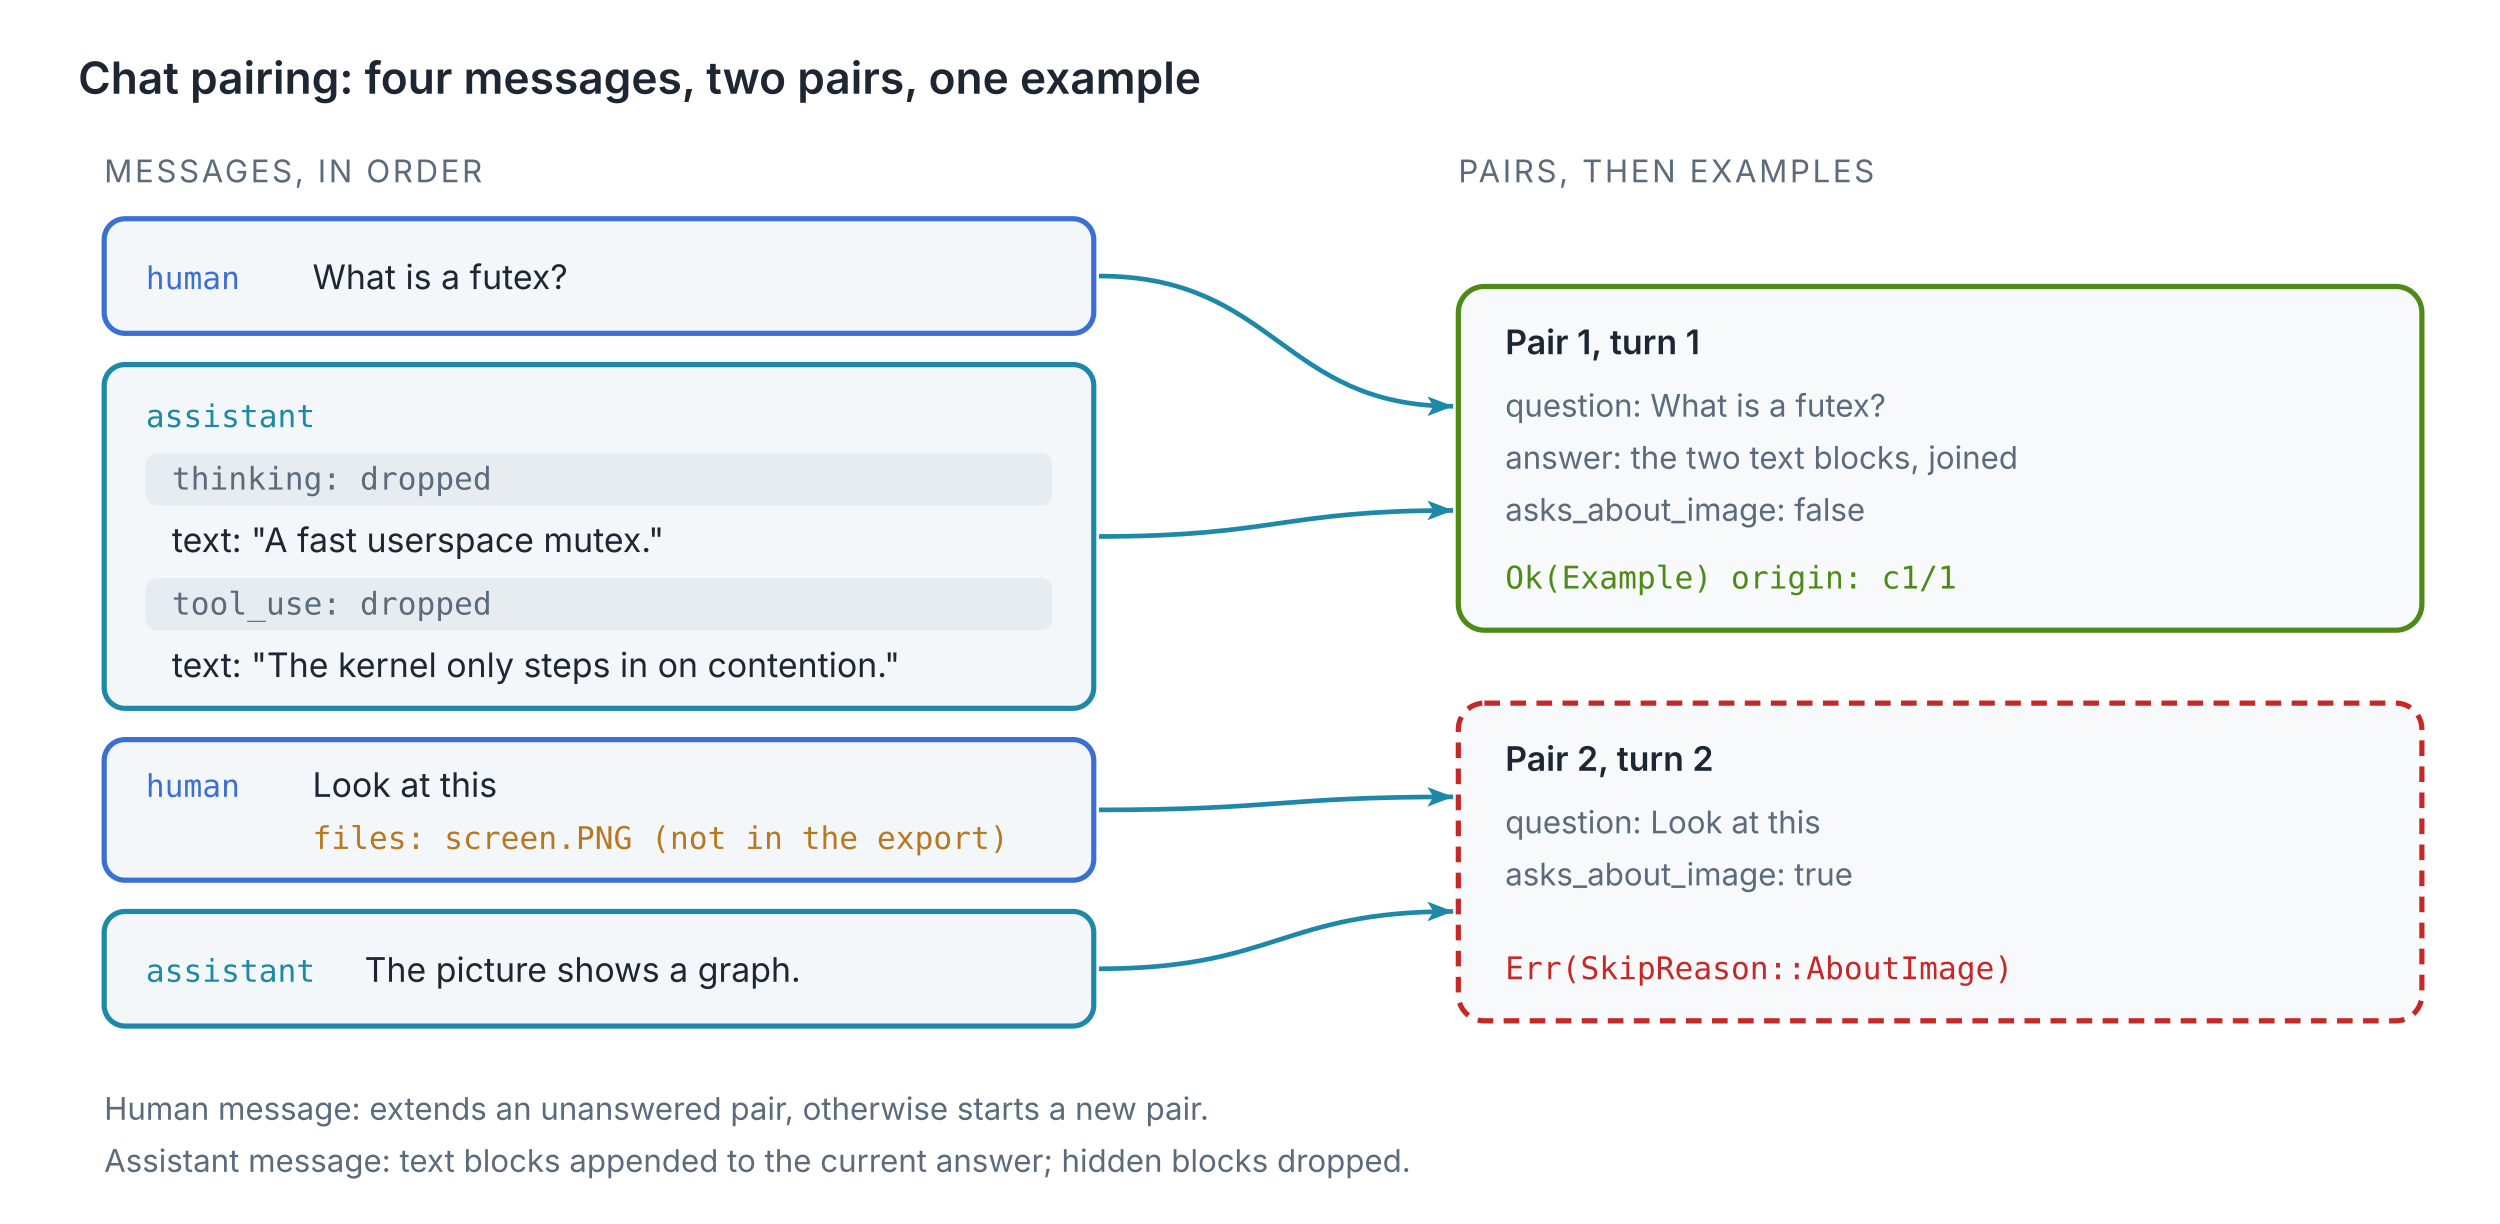
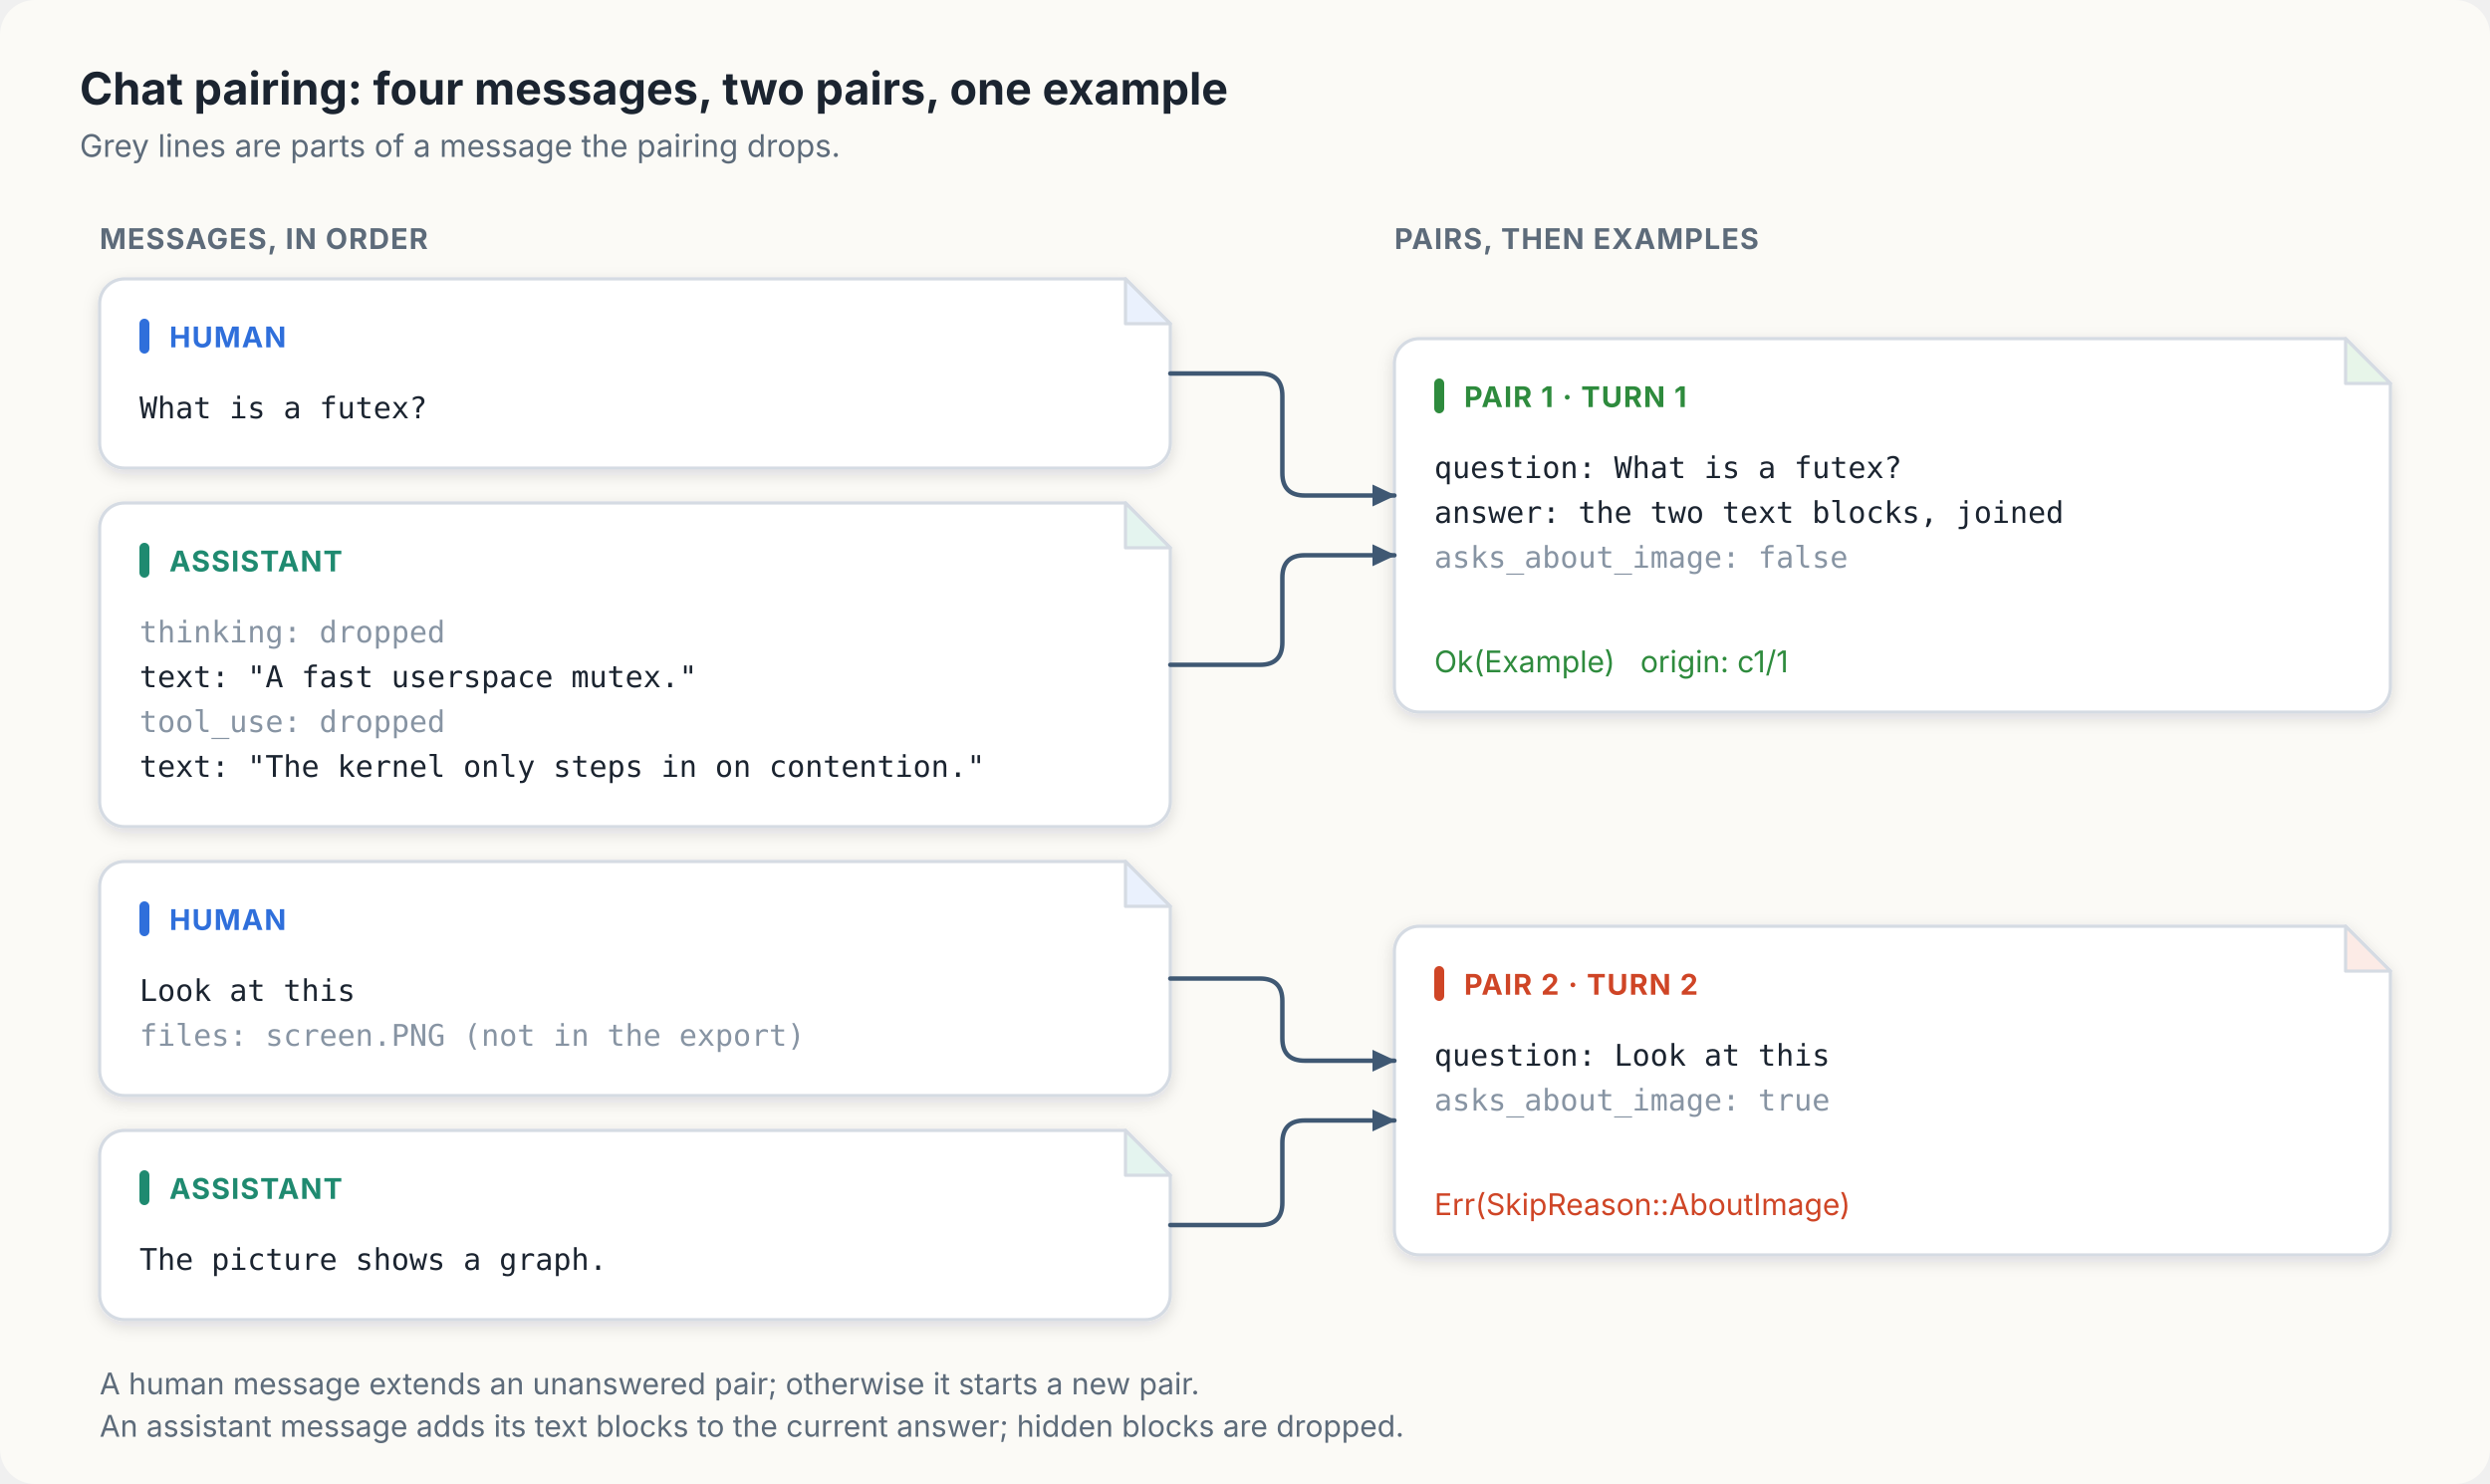
- <svg xmlns="http://www.w3.org/2000/svg" viewBox="0 0 960 470" width="960" height="470">
+ <svg xmlns="http://www.w3.org/2000/svg" viewBox="0 0 1000 596" width="1000" height="596" role="img" aria-label="Four messages: a human question, an assistant message with thinking, two text blocks and a tool call, a human message with an image, and an assistant answer. They become pair 1, kept, and pair 2, skipped with AboutImage.">
  <style>
-     text { font-family: Inter, "Segoe UI", Helvetica, Arial, sans-serif; }
-     .title { fill: #1D2733; font-size: 17px; font-weight: 600; }
-     .head { fill: #5B6B7C; font-size: 12px; letter-spacing: 1px; }
-     .msg { fill: #1D2733; font-size: 13px; }
-     .note { fill: #5B6B7C; font-size: 12px; }
-     .mono { font-family: "JetBrains Mono", Menlo, monospace; font-size: 12px; }
-     .human { fill: #F4F7FA; stroke: #3B6FD4; stroke-width: 2; }
-     .assistant { fill: #F4F7FA; stroke: #1E88A8; stroke-width: 2; }
-     .hidden { fill: #CFD8DC; }
-     .kept { fill: #F7F9FB; stroke: #4E8A16; stroke-width: 2; }
-     .skipped { fill: #F7F9FB; stroke: #C62828; stroke-width: 2; stroke-dasharray: 6 4; }
-     .flow { stroke: #1E88A8; stroke-width: 1.8; fill: none; }
+     text { font-family: Inter, "Segoe UI", "Helvetica Neue", Helvetica, Arial, sans-serif; fill: #1B2430; }
+     .title { font-size: 18px; font-weight: 650; }
+     .lede { font-size: 12.5px; fill: #5D6B7A; }
+     .name { font-size: 14px; font-weight: 650; }
+     .sub { font-size: 12px; fill: #5D6B7A; }
+     .note { font-size: 12px; fill: #5D6B7A; }
+     .tab { font-size: 11.5px; font-weight: 650; letter-spacing: 0.04em; fill: #5D6B7A; }
+     .mono { font-family: "JetBrains Mono", "SF Mono", Menlo, Consolas, monospace; font-size: 12px; }
+     .dim { fill: #8794A3; }
+     .strong { font-weight: 700; }
+     .trap { fill: #CF4526; font-weight: 700; }
+     .pill { font-size: 11px; font-weight: 600; }
+     .wire { fill: none; stroke: #3F5873; stroke-width: 1.8; stroke-linecap: round; stroke-linejoin: round; }
+     .wire.danger { stroke: #CF4526; stroke-dasharray: 6 5; }
+     .wire.idle { stroke: #7F8EA0; stroke-dasharray: 2 5; }
  </style>
  <defs>
-     <marker id="arrow" viewBox="0 0 12 10" refX="11" refY="5" markerUnits="userSpaceOnUse" markerWidth="11" markerHeight="9" orient="auto">
-       <path d="M0,0.8 L11,5 L0,9.2 L2.6,5 Z" fill="#1E88A8" />
+     <filter id="lift" x="-10%" y="-10%" width="120%" height="135%">
+       <feDropShadow dx="0" dy="2" stdDeviation="3" flood-color="#1B2430" flood-opacity="0.13" />
+     </filter>
+     <marker id="head" viewBox="0 0 10 10" refX="8.5" refY="5" markerUnits="userSpaceOnUse" markerWidth="11" markerHeight="11" orient="auto">
+       <path d="M0.5,1 L9,5 L0.5,9 Z" fill="#3F5873" />
+     </marker>
+     <marker id="head-danger" viewBox="0 0 10 10" refX="8.5" refY="5" markerUnits="userSpaceOnUse" markerWidth="11" markerHeight="11" orient="auto">
+       <path d="M0.5,1 L9,5 L0.5,9 Z" fill="#CF4526" />
+     </marker>
+     <marker id="head-idle" viewBox="0 0 10 10" refX="8.5" refY="5" markerUnits="userSpaceOnUse" markerWidth="11" markerHeight="11" orient="auto">
+       <path d="M0.5,1 L9,5 L0.5,9 Z" fill="#7F8EA0" />
    </marker>
  </defs>
-   <rect width="960" height="470" fill="#FFFFFF" />
-   <text x="30" y="36" class="title">Chat pairing: four messages, two pairs, one example</text>
-   <text x="40" y="70" class="head">MESSAGES, IN ORDER</text>
-   <text x="560" y="70" class="head">PAIRS, THEN EXAMPLES</text>
-   <rect x="40" y="84" width="380" height="44" rx="8" class="human" />
-   <text x="56" y="111" class="mono" fill="#3B6FD4" style="fill:#3B6FD4">human</text>
-   <text x="120" y="111" class="msg">What is a futex?</text>
-   <rect x="40" y="140" width="380" height="132" rx="8" class="assistant" />
-   <text x="56" y="164" class="mono" style="fill:#1E88A8">assistant</text>
-   <rect x="56" y="174" width="348" height="20" rx="4" class="hidden" fill-opacity="0.35" />
-   <text x="66" y="188" class="mono" style="fill:#5B6B7C">thinking: dropped</text>
-   <text x="66" y="212" class="msg">text: "A fast userspace mutex."</text>
-   <rect x="56" y="222" width="348" height="20" rx="4" class="hidden" fill-opacity="0.35" />
-   <text x="66" y="236" class="mono" style="fill:#5B6B7C">tool_use: dropped</text>
-   <text x="66" y="260" class="msg">text: "The kernel only steps in on contention."</text>
-   <rect x="40" y="284" width="380" height="54" rx="8" class="human" />
-   <text x="56" y="306" class="mono" style="fill:#3B6FD4">human</text>
-   <text x="120" y="306" class="msg">Look at this</text>
-   <text x="120" y="326" class="mono" style="fill:#B7791F">files: screen.PNG (not in the export)</text>
-   <rect x="40" y="350" width="380" height="44" rx="8" class="assistant" />
-   <text x="56" y="377" class="mono" style="fill:#1E88A8">assistant</text>
-   <text x="140" y="377" class="msg">The picture shows a graph.</text>
-   <path class="flow" d="M422,106 C490,106 492,156 558,156" marker-end="url(#arrow)" />
-   <path class="flow" d="M422,206 C490,206 492,196 558,196" marker-end="url(#arrow)" />
-   <rect x="560" y="110" width="370" height="132" rx="10" class="kept" />
-   <text x="578" y="136" class="msg" style="font-weight:600">Pair 1, turn 1</text>
-   <text x="578" y="160" class="note">question: What is a futex?</text>
-   <text x="578" y="180" class="note">answer: the two text blocks, joined</text>
-   <text x="578" y="200" class="note">asks_about_image: false</text>
-   <text x="578" y="226" class="mono" style="fill:#4E8A16">Ok(Example)  origin: c1/1</text>
-   <path class="flow" d="M422,311 C490,311 492,306 558,306" marker-end="url(#arrow)" />
-   <path class="flow" d="M422,372 C490,372 492,350 558,350" marker-end="url(#arrow)" />
-   <rect x="560" y="270" width="370" height="122" rx="10" class="skipped" />
-   <text x="578" y="296" class="msg" style="font-weight:600">Pair 2, turn 2</text>
-   <text x="578" y="320" class="note">question: Look at this</text>
-   <text x="578" y="340" class="note">asks_about_image: true</text>
-   <text x="578" y="376" class="mono" style="fill:#C62828">Err(SkipReason::AboutImage)</text>
-   <text x="40" y="430" class="note">Human message: extends an unanswered pair, otherwise starts a new pair.</text>
-   <text x="40" y="450" class="note">Assistant message: text blocks appended to the current answer; hidden blocks dropped.</text>
+   <rect width="1000" height="596" rx="14" fill="#FBFAF6" />
+   <text x="32.0" y="42.0" class="title" text-anchor="start" xml:space="preserve">Chat pairing: four messages, two pairs, one example</text>
+   <text x="32.0" y="63.0" class="lede" text-anchor="start" xml:space="preserve">Grey lines are parts of a message the pairing drops.</text>
+   <text x="40.0" y="100.0" class="tab" text-anchor="start" xml:space="preserve">MESSAGES, IN ORDER</text>
+   <text x="560.0" y="100.0" class="tab" text-anchor="start" xml:space="preserve">PAIRS, THEN EXAMPLES</text>
+   <path d="M50,112 H452 L470,130 V178 A10,10 0 0 1 460,188 H50 A10,10 0 0 1 40,178 V122 A10,10 0 0 1 50,112 Z" fill="#FFFFFF" stroke="#D5DBE3" stroke-width="1.3" filter="url(#lift)" />
+   <path d="M452,112 V130 H470 Z" fill="#EAF1FD" stroke="#D5DBE3" stroke-width="1.3" stroke-linejoin="round" />
+   <rect x="56" y="128" width="4" height="14" rx="2" fill="#2F6FDB" />
+   <text x="68.0" y="139.5" class="tab" text-anchor="start" style="fill:#2F6FDB" xml:space="preserve">HUMAN</text>
+   <text x="56.0" y="168.0" class="mono" text-anchor="start" xml:space="preserve">What is a futex?</text>
+   <path d="M50,202 H452 L470,220 V322 A10,10 0 0 1 460,332 H50 A10,10 0 0 1 40,322 V212 A10,10 0 0 1 50,202 Z" fill="#FFFFFF" stroke="#D5DBE3" stroke-width="1.3" filter="url(#lift)" />
+   <path d="M452,202 V220 H470 Z" fill="#E4F4EF" stroke="#D5DBE3" stroke-width="1.3" stroke-linejoin="round" />
+   <rect x="56" y="218" width="4" height="14" rx="2" fill="#1F8A70" />
+   <text x="68.0" y="229.5" class="tab" text-anchor="start" style="fill:#1F8A70" xml:space="preserve">ASSISTANT</text>
+   <text x="56.0" y="258.0" class="mono dim" text-anchor="start" xml:space="preserve">thinking: dropped</text>
+   <text x="56.0" y="276.0" class="mono" text-anchor="start" xml:space="preserve">text: "A fast userspace mutex."</text>
+   <text x="56.0" y="294.0" class="mono dim" text-anchor="start" xml:space="preserve">tool_use: dropped</text>
+   <text x="56.0" y="312.0" class="mono" text-anchor="start" xml:space="preserve">text: "The kernel only steps in on contention."</text>
+   <path d="M50,346 H452 L470,364 V430 A10,10 0 0 1 460,440 H50 A10,10 0 0 1 40,430 V356 A10,10 0 0 1 50,346 Z" fill="#FFFFFF" stroke="#D5DBE3" stroke-width="1.3" filter="url(#lift)" />
+   <path d="M452,346 V364 H470 Z" fill="#EAF1FD" stroke="#D5DBE3" stroke-width="1.3" stroke-linejoin="round" />
+   <rect x="56" y="362" width="4" height="14" rx="2" fill="#2F6FDB" />
+   <text x="68.0" y="373.5" class="tab" text-anchor="start" style="fill:#2F6FDB" xml:space="preserve">HUMAN</text>
+   <text x="56.0" y="402.0" class="mono" text-anchor="start" xml:space="preserve">Look at this</text>
+   <text x="56.0" y="420.0" class="mono dim" text-anchor="start" xml:space="preserve">files: screen.PNG (not in the export)</text>
+   <path d="M50,454 H452 L470,472 V520 A10,10 0 0 1 460,530 H50 A10,10 0 0 1 40,520 V464 A10,10 0 0 1 50,454 Z" fill="#FFFFFF" stroke="#D5DBE3" stroke-width="1.3" filter="url(#lift)" />
+   <path d="M452,454 V472 H470 Z" fill="#E4F4EF" stroke="#D5DBE3" stroke-width="1.3" stroke-linejoin="round" />
+   <rect x="56" y="470" width="4" height="14" rx="2" fill="#1F8A70" />
+   <text x="68.0" y="481.5" class="tab" text-anchor="start" style="fill:#1F8A70" xml:space="preserve">ASSISTANT</text>
+   <text x="56.0" y="510.0" class="mono" text-anchor="start" xml:space="preserve">The picture shows a graph.</text>
+   <path d="M570,136 H942 L960,154 V276 A10,10 0 0 1 950,286 H570 A10,10 0 0 1 560,276 V146 A10,10 0 0 1 570,136 Z" fill="#FFFFFF" stroke="#D5DBE3" stroke-width="1.3" filter="url(#lift)" />
+   <path d="M942,136 V154 H960 Z" fill="#E7F5E9" stroke="#D5DBE3" stroke-width="1.3" stroke-linejoin="round" />
+   <rect x="576" y="152" width="4" height="14" rx="2" fill="#2E8B3D" />
+   <text x="588.0" y="163.5" class="tab" text-anchor="start" style="fill:#2E8B3D" xml:space="preserve">PAIR 1 · TURN 1</text>
+   <text x="576.0" y="192.0" class="mono" text-anchor="start" xml:space="preserve">question: What is a futex?</text>
+   <text x="576.0" y="210.0" class="mono" text-anchor="start" xml:space="preserve">answer: the two text blocks, joined</text>
+   <text x="576.0" y="228.0" class="mono dim" text-anchor="start" xml:space="preserve">asks_about_image: false</text>
+   <text x="576.0" y="270.0" class="note" text-anchor="start" style="fill:#2E8B3D" xml:space="preserve">Ok(Example)   origin: c1/1</text>
+   <path d="M570,372 H942 L960,390 V494 A10,10 0 0 1 950,504 H570 A10,10 0 0 1 560,494 V382 A10,10 0 0 1 570,372 Z" fill="#FFFFFF" stroke="#D5DBE3" stroke-width="1.3" filter="url(#lift)" />
+   <path d="M942,372 V390 H960 Z" fill="#FCEBE6" stroke="#D5DBE3" stroke-width="1.3" stroke-linejoin="round" />
+   <rect x="576" y="388" width="4" height="14" rx="2" fill="#CF4526" />
+   <text x="588.0" y="399.5" class="tab" text-anchor="start" style="fill:#CF4526" xml:space="preserve">PAIR 2 · TURN 2</text>
+   <text x="576.0" y="428.0" class="mono" text-anchor="start" xml:space="preserve">question: Look at this</text>
+   <text x="576.0" y="446.0" class="mono dim" text-anchor="start" xml:space="preserve">asks_about_image: true</text>
+   <text x="576.0" y="488.0" class="note" text-anchor="start" style="fill:#CF4526" xml:space="preserve">Err(SkipReason::AboutImage)</text>
+   <path class="wire" d="M470,150 L506,150 Q515,150 515,159 L515,190 Q515,199 524,199 L560,199" marker-end="url(#head)" />
+   <path class="wire" d="M470,267 L506,267 Q515,267 515,258 L515,232 Q515,223 524,223 L560,223" marker-end="url(#head)" />
+   <path class="wire" d="M470,393 L506,393 Q515,393 515,402 L515,417 Q515,426 524,426 L560,426" marker-end="url(#head)" />
+   <path class="wire" d="M470,492 L506,492 Q515,492 515,483 L515,459 Q515,450 524,450 L560,450" marker-end="url(#head)" />
+   <text x="40.0" y="560.0" class="note" text-anchor="start" xml:space="preserve">A human message extends an unanswered pair; otherwise it starts a new pair.</text>
+   <text x="40.0" y="577.0" class="note" text-anchor="start" xml:space="preserve">An assistant message adds its text blocks to the current answer; hidden blocks are dropped.</text>
</svg>
